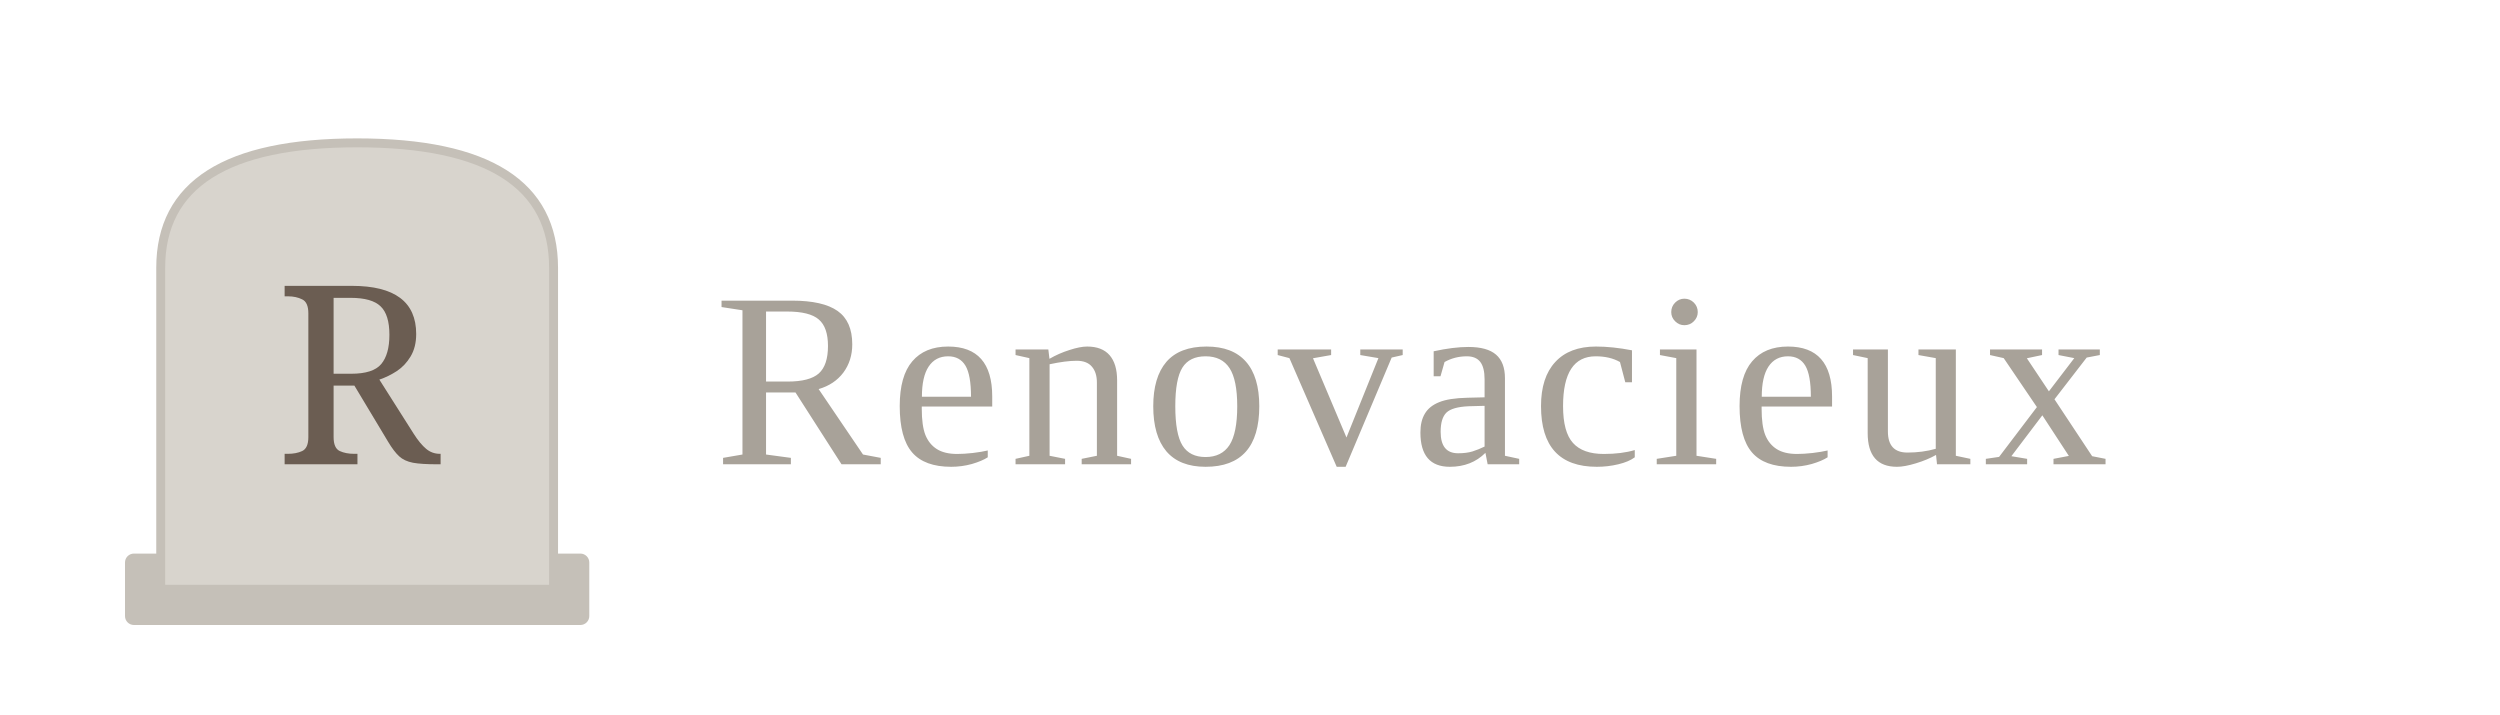
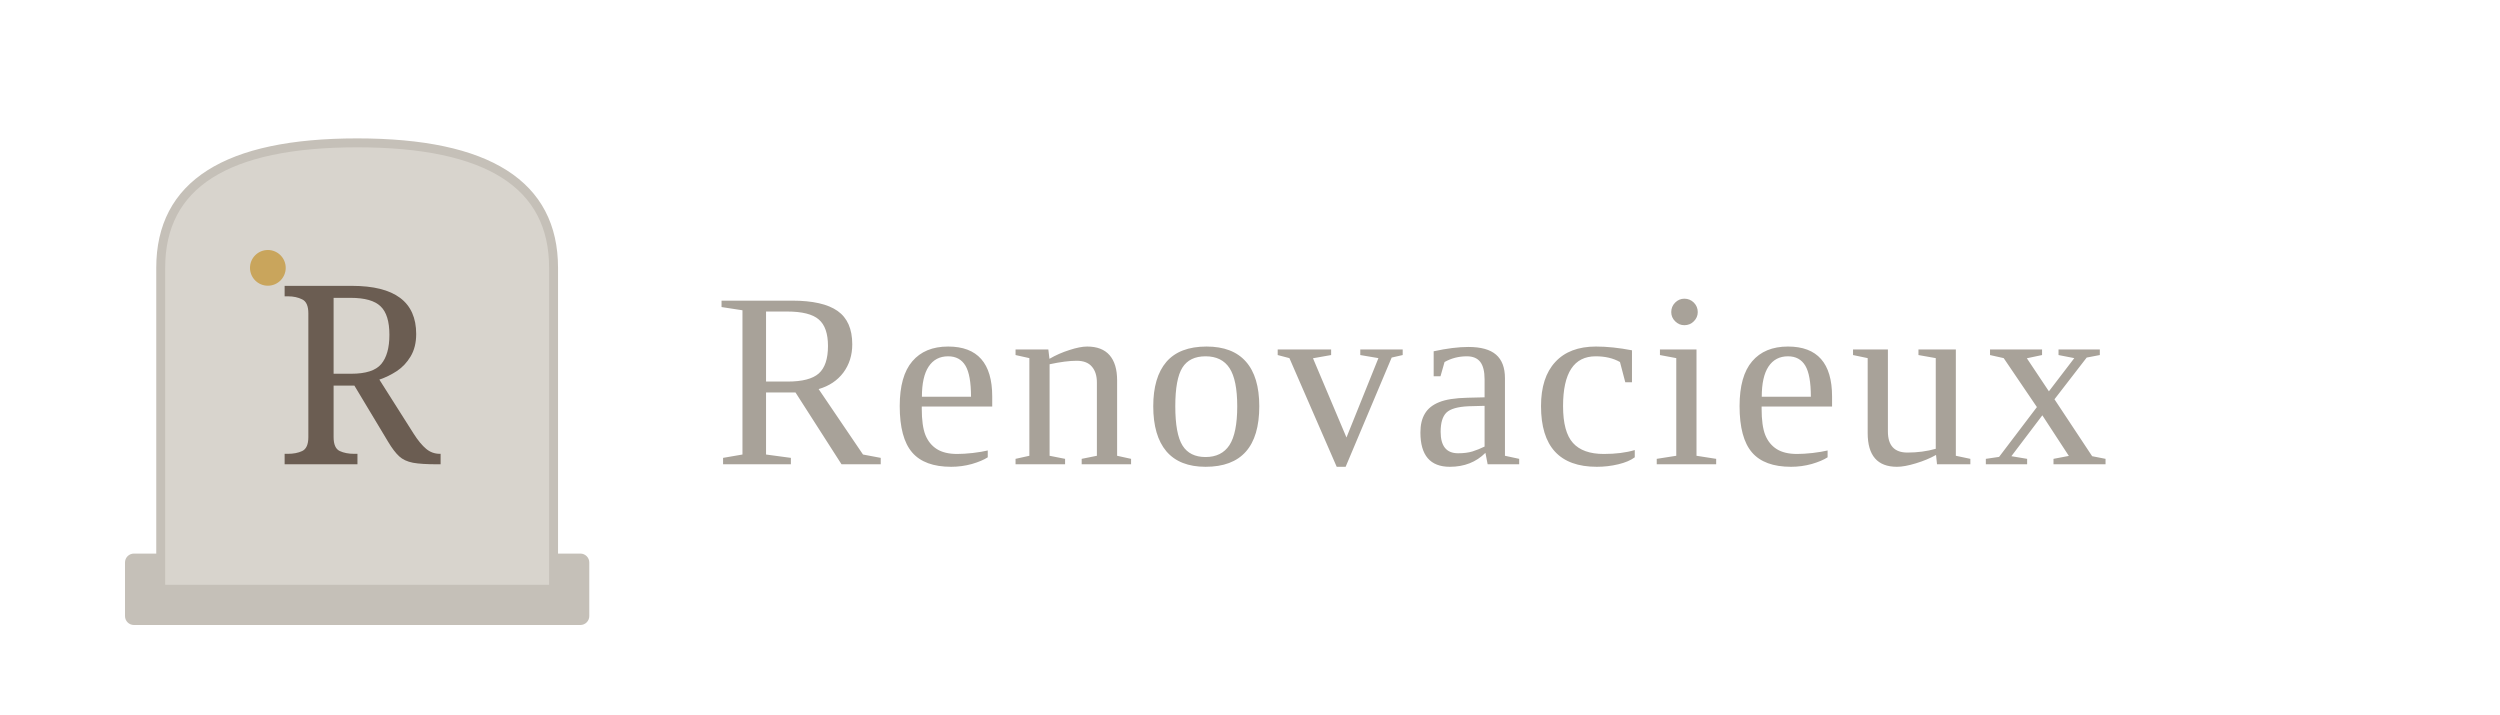
<svg xmlns="http://www.w3.org/2000/svg" viewBox="0 0 280 80">
  <defs>
-     <linearGradient id="shine" x1="-100%" y1="0%" x2="0%" y2="0%">
+     <linearGradient id="shine" x1="-50%" y1="0%" x2="0%" y2="0%">
      <stop offset="0%" style="stop-color:rgba(255,255,255,0);" />
-       <stop offset="40%" style="stop-color:rgba(255,255,255,0);" />
-       <stop offset="50%" style="stop-color:rgba(255,255,255,0.7);" />
-       <stop offset="60%" style="stop-color:rgba(255,255,255,0);" />
+       <stop offset="45%" style="stop-color:rgba(255,255,255,0);" />
+       <stop offset="50%" style="stop-color:rgba(255,255,255,0.6);" />
+       <stop offset="55%" style="stop-color:rgba(255,255,255,0);" />
      <stop offset="100%" style="stop-color:rgba(255,255,255,0);" />
-       <animate attributeName="x1" values="-100%;200%" dur="4s" repeatCount="indefinite" />
-       <animate attributeName="x2" values="0%;300%" dur="4s" repeatCount="indefinite" />
+       <animate attributeName="x1" values="-50%;150%;150%;-50%" keyTimes="0;0.4;1;1" dur="5s" repeatCount="indefinite" />
+       <animate attributeName="x2" values="0%;200%;200%;0%" keyTimes="0;0.4;1;1" dur="5s" repeatCount="indefinite" />
    </linearGradient>
    <clipPath id="tombClip">
      <path d="M8 58 L8 22 Q8 8 30 8 Q52 8 52 22 L52 58 Z" />
    </clipPath>
  </defs>
  <g transform="translate(10, 8)">
    <rect x="4" y="54" width="52" height="8" rx="1" fill="#C5C0B8" />
    <path d="M8 58 L8 22 Q8 8 30 8 Q52 8 52 22 L52 58 Z" fill="#D8D4CD" stroke="#C5C0B8" stroke-width="1" />
    <rect x="0" y="0" width="60" height="62" fill="url(#shine)" clip-path="url(#tombClip)" />
    <text x="30" y="44" text-anchor="middle" font-family="Georgia, serif" font-size="28" font-weight="400" fill="#6B5D52">R</text>
-     <circle cx="18" cy="20" r="2" fill="#C9A55C" opacity="0">
-       <animate attributeName="opacity" values="0;0;1;0;0" dur="4s" repeatCount="indefinite" />
-     </circle>
-     <circle cx="42" cy="35" r="1.5" fill="#C9A55C" opacity="0">
-       <animate attributeName="opacity" values="0;0;0;1;0" dur="4s" repeatCount="indefinite" />
+     <circle cx="20" cy="22" r="2" fill="#C9A55C">
+       <animate attributeName="opacity" values="0;0;0;1;0.5;0;0;0" keyTimes="0;0.3;0.35;0.4;0.5;0.55;0.6;1" dur="5s" repeatCount="indefinite" />
    </circle>
  </g>
  <text x="80" y="52" font-family="Georgia, 'Times New Roman', serif" font-size="28" font-weight="400" fill="#A8A299" letter-spacing="1">Renovacieux</text>
  <text x="80" y="52" font-family="Georgia, 'Times New Roman', serif" font-size="28" font-weight="400" fill="url(#shine)" letter-spacing="1">Renovacieux</text>
</svg>
